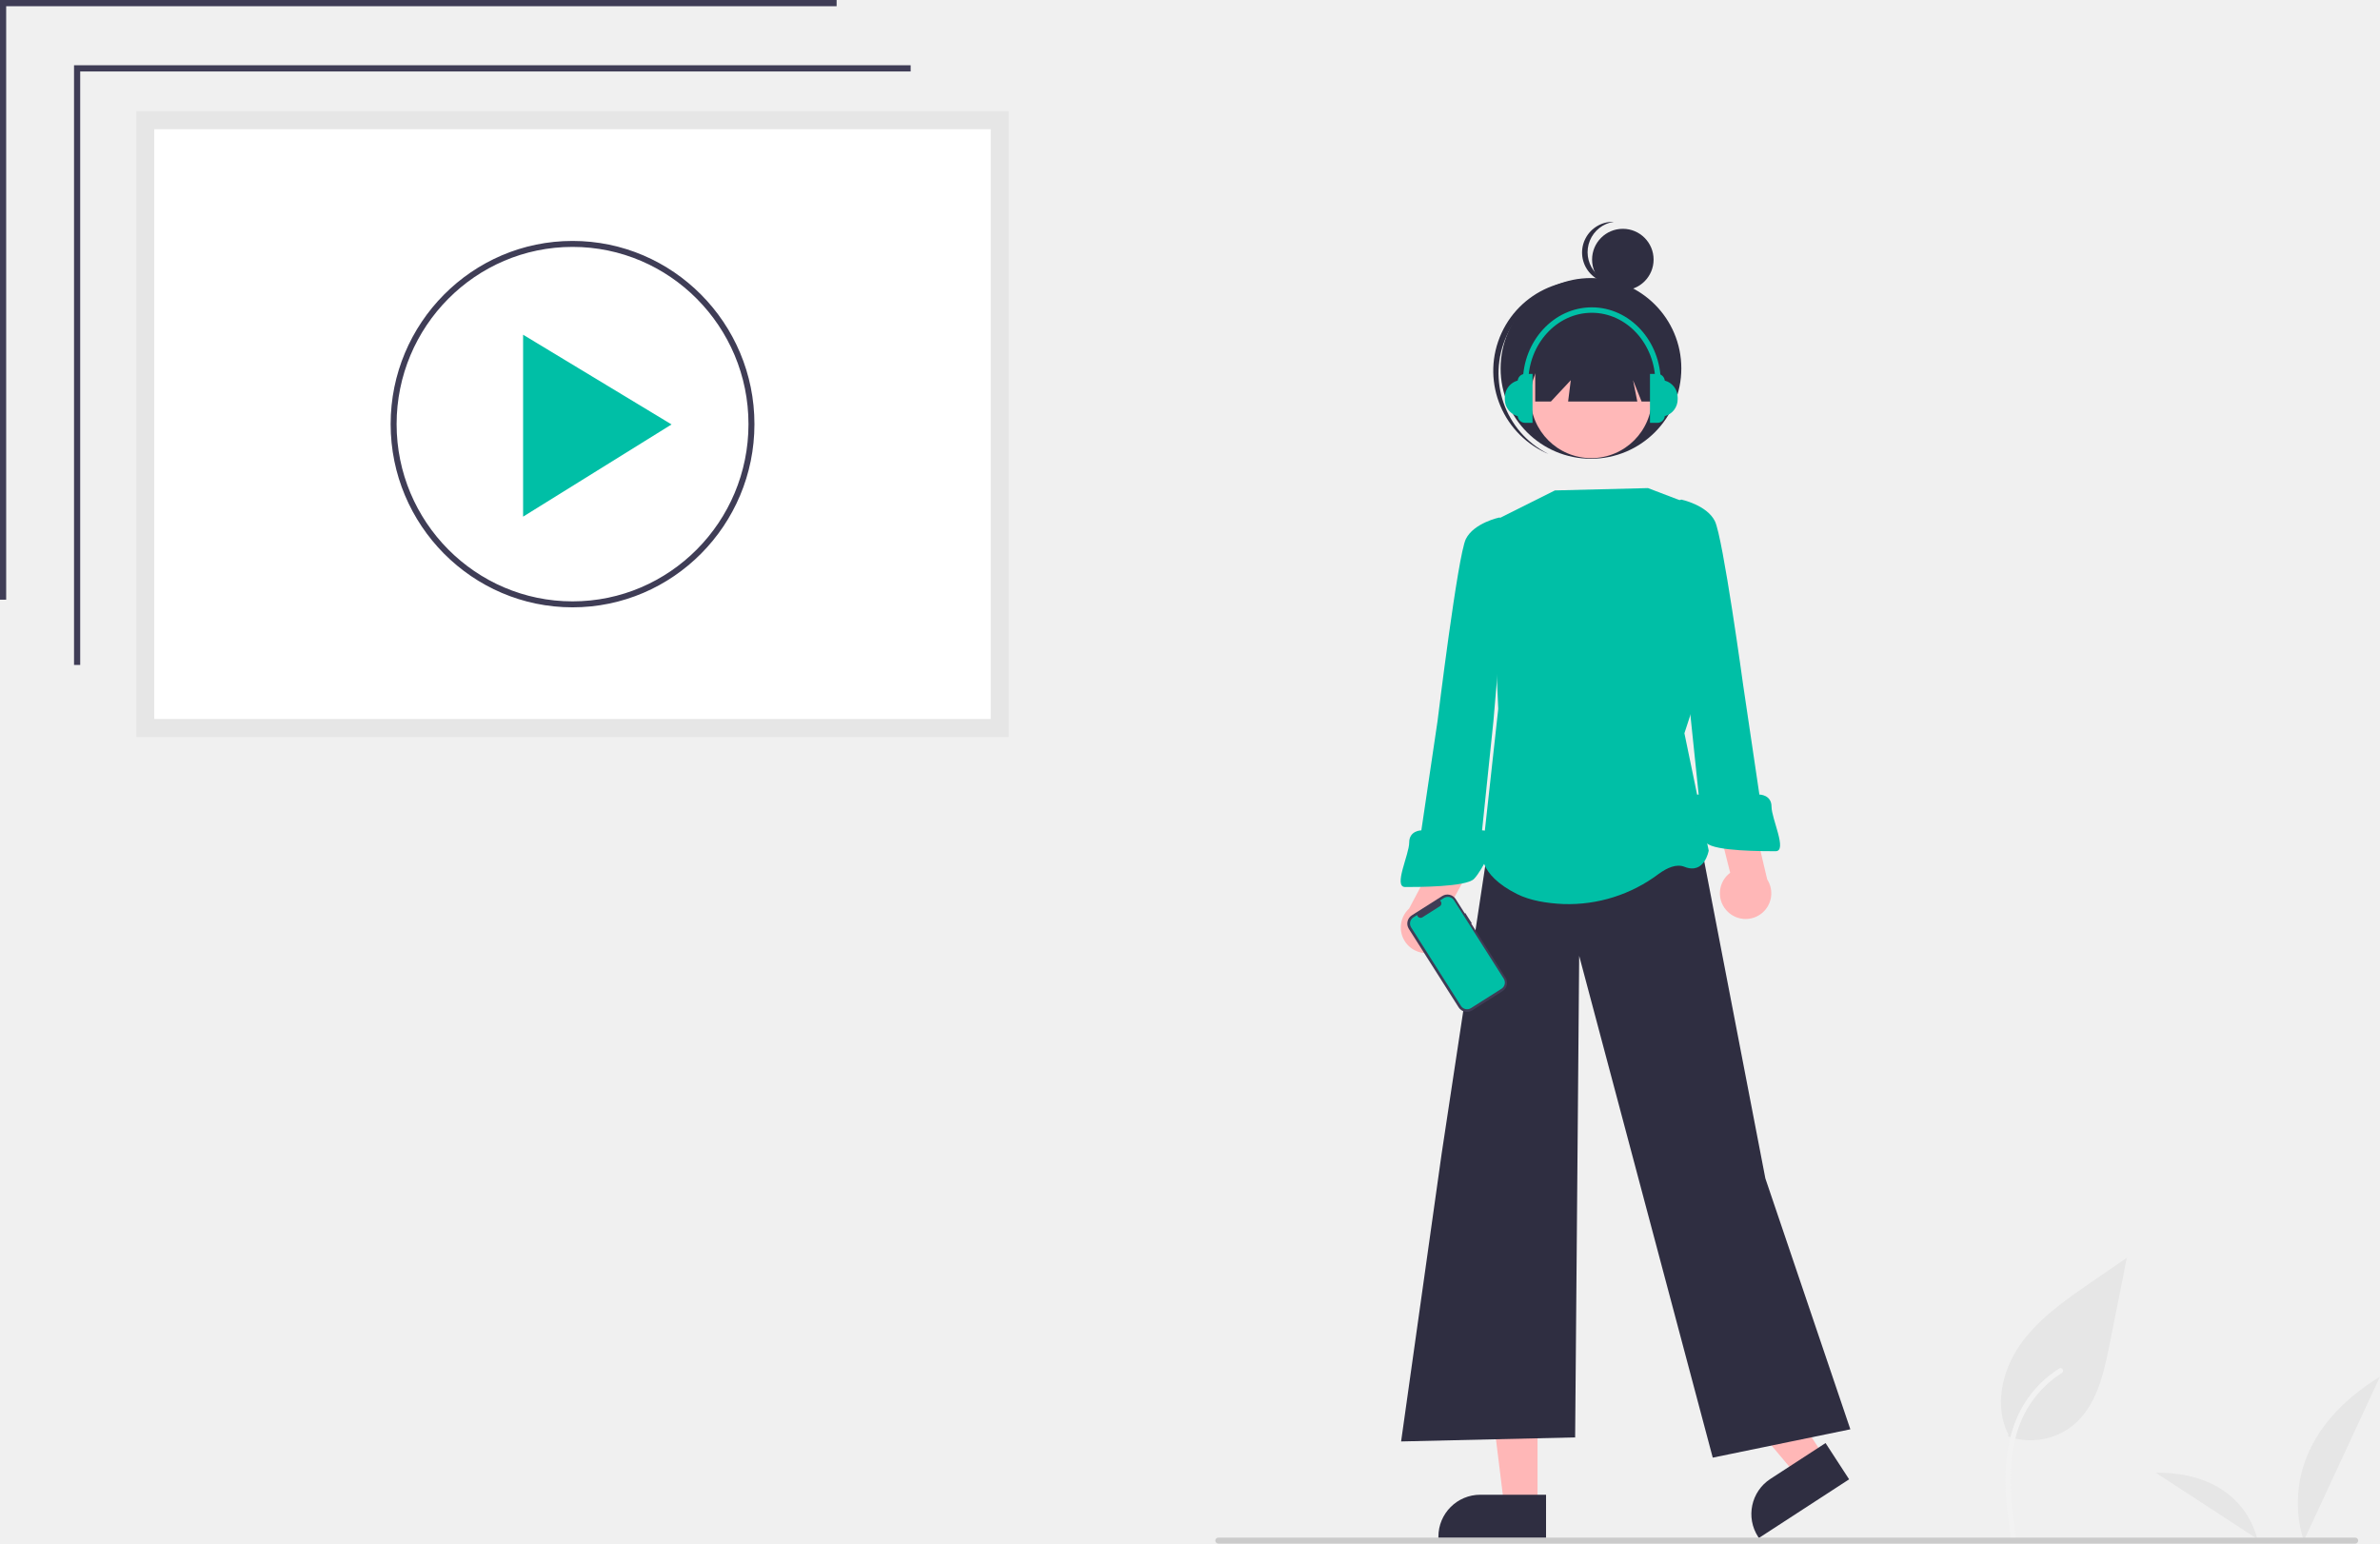
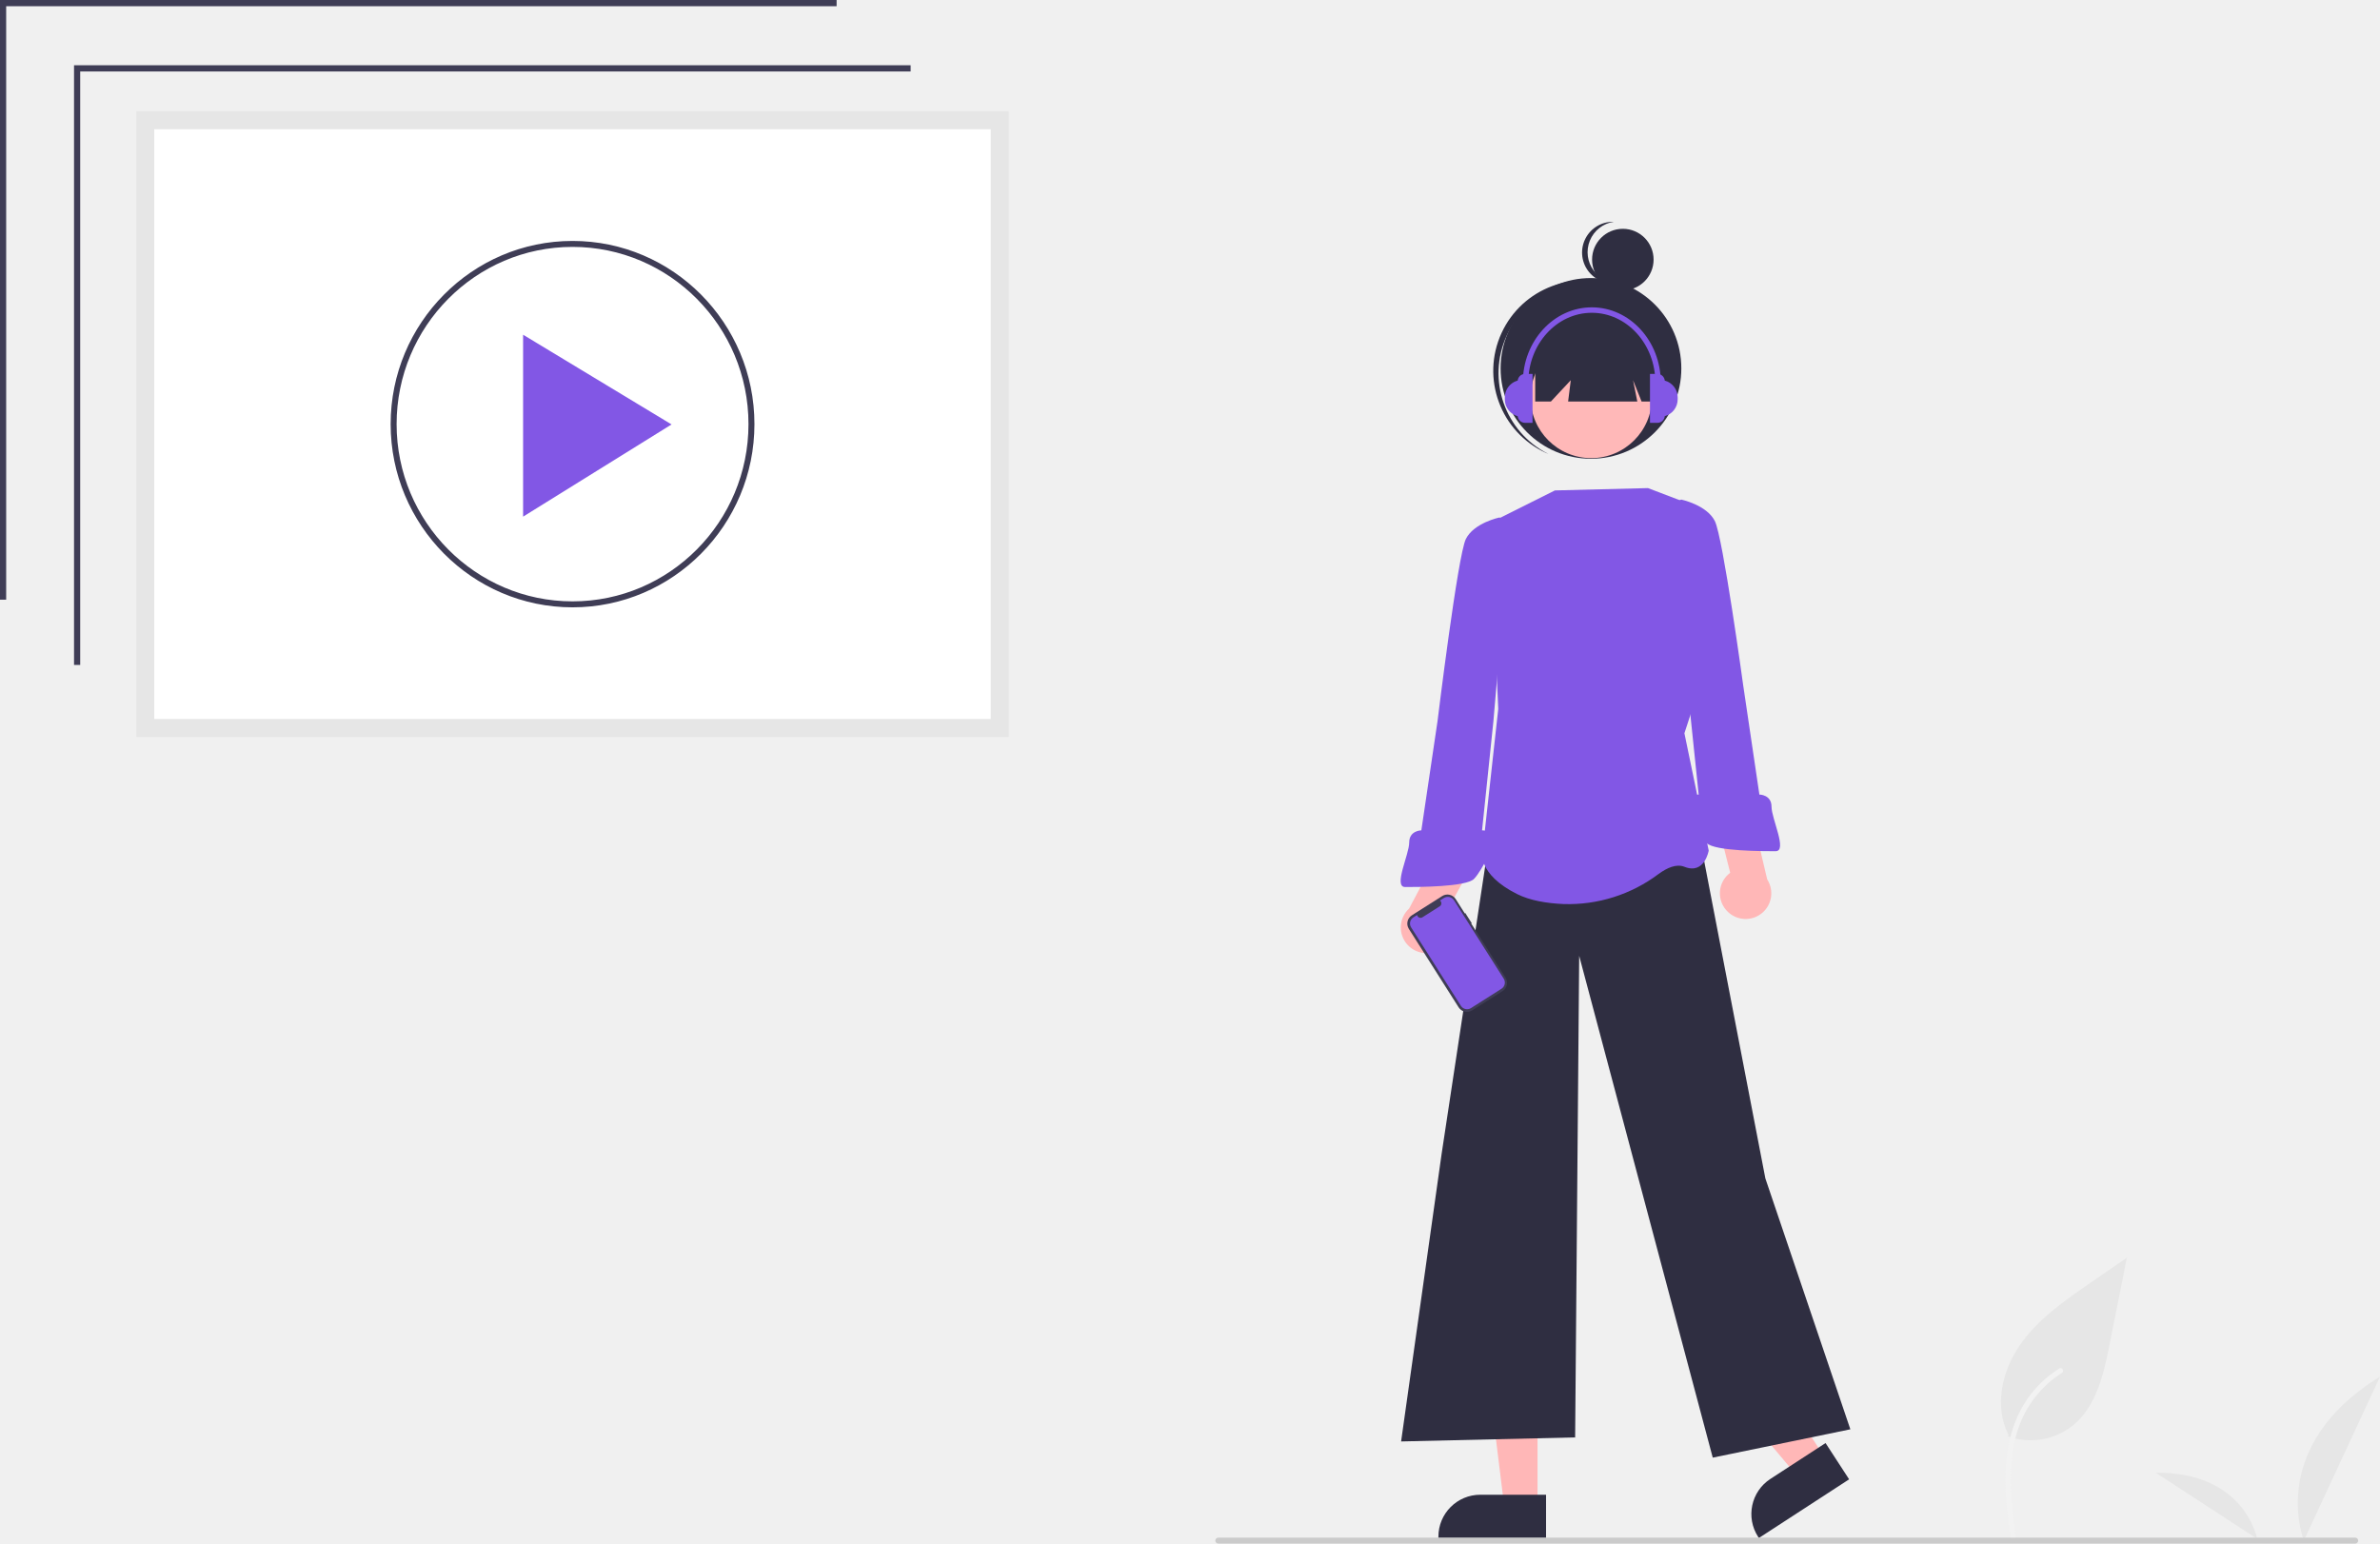
<svg xmlns="http://www.w3.org/2000/svg" data-name="Layer 1" width="797.587" height="517.337" viewBox="0 0 797.587 517.337">
-   <path id="fd60ad6d-234f-4794-b327-6c250fb58182-72" data-name="Path 461" d="M874.159,672.756a22.728,22.728,0,0,0,21.947-3.866c7.687-6.452,10.1-17.081,12.058-26.924l5.8-29.112-12.143,8.362c-8.733,6.013-17.662,12.219-23.709,20.929s-8.686,20.6-3.828,30.024" transform="translate(-201.2063 -191.3313)" fill="#e6e6e6" />
-   <path id="bb4d4dd3-dbdc-44b5-88db-bf6307e476a1-73" data-name="Path 462" d="M875.197,708.002c-1.229-8.953-2.493-18.02-1.631-27.069.766-8.036,3.217-15.885,8.209-22.321a37.132,37.132,0,0,1,9.527-8.633c.953-.6,1.829.909.881,1.507a35.3,35.3,0,0,0-13.963,16.847c-3.04,7.732-3.528,16.161-3,24.374.317,4.967.988,9.9,1.665,14.83a.9.9,0,0,1-.61,1.074.878.878,0,0,1-1.074-.61Z" transform="translate(-201.2063 -191.3313)" fill="#f2f2f2" />
-   <path id="fe08dba1-9a00-49ac-809e-caf1a04d3592-74" data-name="Path 482" d="M973.289,707.644s-12.753-31.391,25.505-54.934Z" transform="translate(-201.2063 -191.3313)" fill="#e6e6e6" />
-   <path id="ae08b72c-0170-4ceb-bc44-c76ada017e82-75" data-name="Path 483" d="M957.605,707.072s-3.89-22.374-34-22.182Z" transform="translate(-201.2063 -191.3313)" fill="#e6e6e6" />
+   <path id="fd60ad6d-234f-4794-b327-6c250fb58182-102" data-name="Path 461" d="M874.159,672.756a22.728,22.728,0,0,0,21.947-3.866c7.687-6.452,10.1-17.081,12.058-26.924l5.8-29.112-12.143,8.362c-8.733,6.013-17.662,12.219-23.709,20.929s-8.686,20.6-3.828,30.024" transform="translate(-201.2063 -191.3313)" fill="#e6e6e6" />
+   <path id="bb4d4dd3-dbdc-44b5-88db-bf6307e476a1-103" data-name="Path 462" d="M875.197,708.002c-1.229-8.953-2.493-18.02-1.631-27.069.766-8.036,3.217-15.885,8.209-22.321a37.132,37.132,0,0,1,9.527-8.633c.953-.6,1.829.909.881,1.507a35.3,35.3,0,0,0-13.963,16.847c-3.04,7.732-3.528,16.161-3,24.374.317,4.967.988,9.9,1.665,14.83a.9.9,0,0,1-.61,1.074.878.878,0,0,1-1.074-.61Z" transform="translate(-201.2063 -191.3313)" fill="#f2f2f2" />
+   <path id="fe08dba1-9a00-49ac-809e-caf1a04d3592-104" data-name="Path 482" d="M973.289,707.644s-12.753-31.391,25.505-54.934Z" transform="translate(-201.2063 -191.3313)" fill="#e6e6e6" />
+   <path id="ae08b72c-0170-4ceb-bc44-c76ada017e82-105" data-name="Path 483" d="M957.605,707.072s-3.89-22.374-34-22.182Z" transform="translate(-201.2063 -191.3313)" fill="#e6e6e6" />
  <path d="M252.899,432.361H533.257V234.599H252.899Z" transform="translate(-201.2063 -191.3313)" fill="#fff" />
  <path d="M539.257,438.361H246.899V228.599H539.257Zm-286.358-6H533.257V234.599H252.899Z" transform="translate(-201.2063 -191.3313)" fill="#e6e6e6" />
  <polygon points="26.878 222.855 24.811 222.855 24.811 21.869 305.177 21.869 305.177 23.952 26.878 23.952 26.878 222.855" fill="#3f3d56" />
  <polygon points="2.068 200.986 0 200.986 0 0 280.366 0 280.366 2.083 2.068 2.083 2.068 200.986" fill="#3f3d56" />
  <ellipse cx="191.872" cy="142.148" rx="59.959" ry="60.4" fill="#fff" />
  <path d="M393.078,394.88c-33.613,0-60.959-27.544-60.959-61.4s27.346-61.4,60.959-61.4c33.613,0,60.959,27.544,60.959,61.4S426.691,394.88,393.078,394.88Zm0-120.8c-32.51,0-58.959,26.646-58.959,59.4s26.449,59.4,58.959,59.4,58.959-26.646,58.959-59.4S425.589,274.08,393.078,274.08Z" transform="translate(-201.2063 -191.3313)" fill="#3f3d56" />
-   <polygon points="175.301 112.182 175.301 173.156 225.051 142.252 175.301 112.182" fill="#00bfa6" />
+   <polygon points="175.301 112.182 175.301 173.156 225.051 142.252 175.301 112.182" fill="#8257e5" />
  <polygon points="515.259 504.614 504.072 504.614 498.75 461.462 515.261 461.462 515.259 504.614" fill="#ffb7b7" />
  <path d="M719.319,706.79l-36.074-.001v-.456a14.042,14.042,0,0,1,14.041-14.041h.001l22.033.001Z" transform="translate(-201.2063 -191.3313)" fill="#2f2e41" />
  <polygon points="611.378 488.26 601.998 494.358 574.014 461.081 587.858 452.081 611.378 488.26" fill="#ffb7b7" />
  <path d="M820.887,687.129l-30.244,19.662-.249-.383a14.042,14.042,0,0,1,4.118-19.425l.001-0,18.472-12.009Z" transform="translate(-201.2063 -191.3313)" fill="#2f2e41" />
  <circle cx="543.846" cy="86.994" r="10.308" fill="#2f2e41" />
  <path d="M735.322,282.075a10.31,10.31,0,0,1,6.662-16.402,10.306,10.306,0,1,0,1.281,20.488A10.283,10.283,0,0,1,735.322,282.075Z" transform="translate(-201.2063 -191.3313)" fill="#2f2e41" />
  <circle cx="533.167" cy="123.47" r="30.281" fill="#2f2e41" />
  <path d="M706.158,303.771a30.275,30.275,0,0,1,39.21-15.289c-.306-.153-.609-.308-.922-.452a30.281,30.281,0,0,0-25.269,55.038c.313.144.629.273.944.405A30.275,30.275,0,0,1,706.158,303.771Z" transform="translate(-201.2063 -191.3313)" fill="#2f2e41" />
  <polygon points="569.908 282.368 591.609 394.944 620.092 479.035 573.977 488.53 529.218 320.345 527.861 481.749 469.539 483.105 483.103 386.805 499.57 278.086 569.908 282.368" fill="#2f2e41" />
  <circle cx="533.262" cy="133.196" r="20.345" fill="#ffb8b8" />
-   <path d="M753.482,354.917l-31.196.782L700.585,366.549l2.713,62.391-5.259,47.778s-1.966,7.488,11.597,14.27c4.34,2.17,9.931,3.09,15.527,3.338a50.299,50.299,0,0,0,31.866-10.077c2.845-2.085,5.996-3.478,8.66-2.412,6.782,2.713,8.138-5.425,8.138-5.425l-8.138-39.334,12.207-37.403-12.329-40.151Z" transform="translate(-201.2063 -191.3313)" fill="#00bfa6" />
+   <path d="M753.482,354.917l-31.196.782L700.585,366.549l2.713,62.391-5.259,47.778s-1.966,7.488,11.597,14.27c4.34,2.17,9.931,3.09,15.527,3.338a50.299,50.299,0,0,0,31.866-10.077c2.845-2.085,5.996-3.478,8.66-2.412,6.782,2.713,8.138-5.425,8.138-5.425l-8.138-39.334,12.207-37.403-12.329-40.151Z" transform="translate(-201.2063 -191.3313)" fill="#8257e5" />
  <polygon points="514.481 111.924 514.481 134.576 519.728 134.576 526.404 127.423 525.51 134.576 548.698 134.576 547.268 127.423 550.129 134.576 553.825 134.576 553.825 111.924 514.481 111.924" fill="#2f2e41" />
-   <path d="M759.103,318.886a2.481,2.481,0,0,0-2.465-2.245h-2.49V333.052h2.49a2.481,2.481,0,0,0,2.465-2.245,5.846,5.846,0,0,0,4.326-5.641v-.639A5.846,5.846,0,0,0,759.103,318.886Z" transform="translate(-201.2063 -191.3313)" fill="#00bfa6" />
-   <path d="M714.109,331.015h-2.753a5.849,5.849,0,0,1-5.849-5.849v-.639a5.849,5.849,0,0,1,5.849-5.849h2.753v12.336Z" transform="translate(-201.2063 -191.3313)" fill="#00bfa6" />
-   <path d="M714.788,333.052h-2.49a2.49,2.49,0,0,1-2.49-2.49h0V319.131a2.49,2.49,0,0,1,2.49-2.49h2.49v16.411Z" transform="translate(-201.2063 -191.3313)" fill="#00bfa6" />
-   <path d="M757.771,319.537h-1.825c0-12.89-9.551-23.376-21.29-23.376-11.74,0-21.291,10.486-21.291,23.376h-1.825c0-13.896,10.37-25.201,23.116-25.201C747.401,294.336,757.771,305.642,757.771,319.537Z" transform="translate(-201.2063 -191.3313)" fill="#00bfa6" />
+   <path d="M759.103,318.886a2.481,2.481,0,0,0-2.465-2.245h-2.49V333.052h2.49a2.481,2.481,0,0,0,2.465-2.245,5.846,5.846,0,0,0,4.326-5.641v-.639A5.846,5.846,0,0,0,759.103,318.886Z" transform="translate(-201.2063 -191.3313)" fill="#8257e5" />
+   <path d="M714.109,331.015h-2.753a5.849,5.849,0,0,1-5.849-5.849v-.639a5.849,5.849,0,0,1,5.849-5.849h2.753v12.336Z" transform="translate(-201.2063 -191.3313)" fill="#8257e5" />
+   <path d="M714.788,333.052h-2.49a2.49,2.49,0,0,1-2.49-2.49h0V319.131a2.49,2.49,0,0,1,2.49-2.49h2.49v16.411Z" transform="translate(-201.2063 -191.3313)" fill="#8257e5" />
+   <path d="M757.771,319.537h-1.825c0-12.89-9.551-23.376-21.29-23.376-11.74,0-21.291,10.486-21.291,23.376h-1.825c0-13.896,10.37-25.201,23.116-25.201C747.401,294.336,757.771,305.642,757.771,319.537Z" transform="translate(-201.2063 -191.3313)" fill="#8257e5" />
  <path d="M683.419,509.696a8.557,8.557,0,0,0,2.574-12.866l9.398-17.148-9.028-8.253L673.432,495.832a8.603,8.603,0,0,0,9.987,13.864Z" transform="translate(-201.2063 -191.3313)" fill="#ffb7b7" />
-   <path d="M707.367,366.549l-3.651-1.789s-8.556,1.789-11.268,7.214-9.494,61.035-9.494,61.035l-5.425,36.621s-4.069,0-4.069,4.069-5.425,14.92-1.356,14.92,20.345,0,23.058-2.713,8.138-13.563,6.782-14.92-4.069-1.356-4.069-1.356l3.816-36.714Z" transform="translate(-201.2063 -191.3313)" fill="#00bfa6" />
+   <path d="M707.367,366.549l-3.651-1.789s-8.556,1.789-11.268,7.214-9.494,61.035-9.494,61.035l-5.425,36.621s-4.069,0-4.069,4.069-5.425,14.92-1.356,14.92,20.345,0,23.058-2.713,8.138-13.563,6.782-14.92-4.069-1.356-4.069-1.356l3.816-36.714Z" transform="translate(-201.2063 -191.3313)" fill="#8257e5" />
  <path d="M780.261,496.949a8.557,8.557,0,0,1,.765-13.099l-4.753-18.968,10.822-5.699,6.335,26.88a8.603,8.603,0,0,1-13.17,10.886Z" transform="translate(-201.2063 -191.3313)" fill="#ffb7b7" />
-   <path d="M766.649,420.916l3.816,36.714s-2.713,0-4.069,1.356,4.069,12.207,6.782,14.92,18.989,2.713,23.058,2.713-1.356-10.851-1.356-14.92-4.069-4.069-4.069-4.069l-5.425-36.621s-6.782-49.61-9.494-55.035-11.268-7.214-11.268-7.214L760.971,360.549Z" transform="translate(-201.2063 -191.3313)" fill="#00bfa6" />
+   <path d="M766.649,420.916l3.816,36.714s-2.713,0-4.069,1.356,4.069,12.207,6.782,14.92,18.989,2.713,23.058,2.713-1.356-10.851-1.356-14.92-4.069-4.069-4.069-4.069l-5.425-36.621s-6.782-49.61-9.494-55.035-11.268-7.214-11.268-7.214L760.971,360.549Z" transform="translate(-201.2063 -191.3313)" fill="#8257e5" />
  <path d="M692.264,497.35l-.175.111-3.043-4.796a3.287,3.287,0,0,0-4.537-1.015l-10.161,6.447a3.287,3.287,0,0,0-1.015,4.537h0l16.693,26.311a3.287,3.287,0,0,0,4.537,1.015l10.161-6.447a3.287,3.287,0,0,0,1.015-4.537l-11.484-18.101.175-.111Z" transform="translate(-201.2063 -191.3313)" fill="#3f3d56" />
-   <path d="M688.468,493.06,705.136,519.332a2.455,2.455,0,0,1-.758,3.388l-10.21,6.477a2.455,2.455,0,0,1-3.388-.758l-16.668-26.273a2.455,2.455,0,0,1,.758-3.388l1.239-.786a1.167,1.167,0,0,0,1.773.778l5.821-3.693a1.167,1.167,0,0,0,.051-1.935l1.326-.841A2.455,2.455,0,0,1,688.468,493.06Z" transform="translate(-201.2063 -191.3313)" fill="#00bfa6" />
+   <path d="M688.468,493.06,705.136,519.332a2.455,2.455,0,0,1-.758,3.388l-10.21,6.477a2.455,2.455,0,0,1-3.388-.758l-16.668-26.273a2.455,2.455,0,0,1,.758-3.388l1.239-.786a1.167,1.167,0,0,0,1.773.778l5.821-3.693a1.167,1.167,0,0,0,.051-1.935l1.326-.841A2.455,2.455,0,0,1,688.468,493.06Z" transform="translate(-201.2063 -191.3313)" fill="#8257e5" />
  <path d="M990.484,708.669h-381a1,1,0,0,1,0-2h381a1,1,0,0,1,0,2Z" transform="translate(-201.2063 -191.3313)" fill="#cbcbcb" />
</svg>
